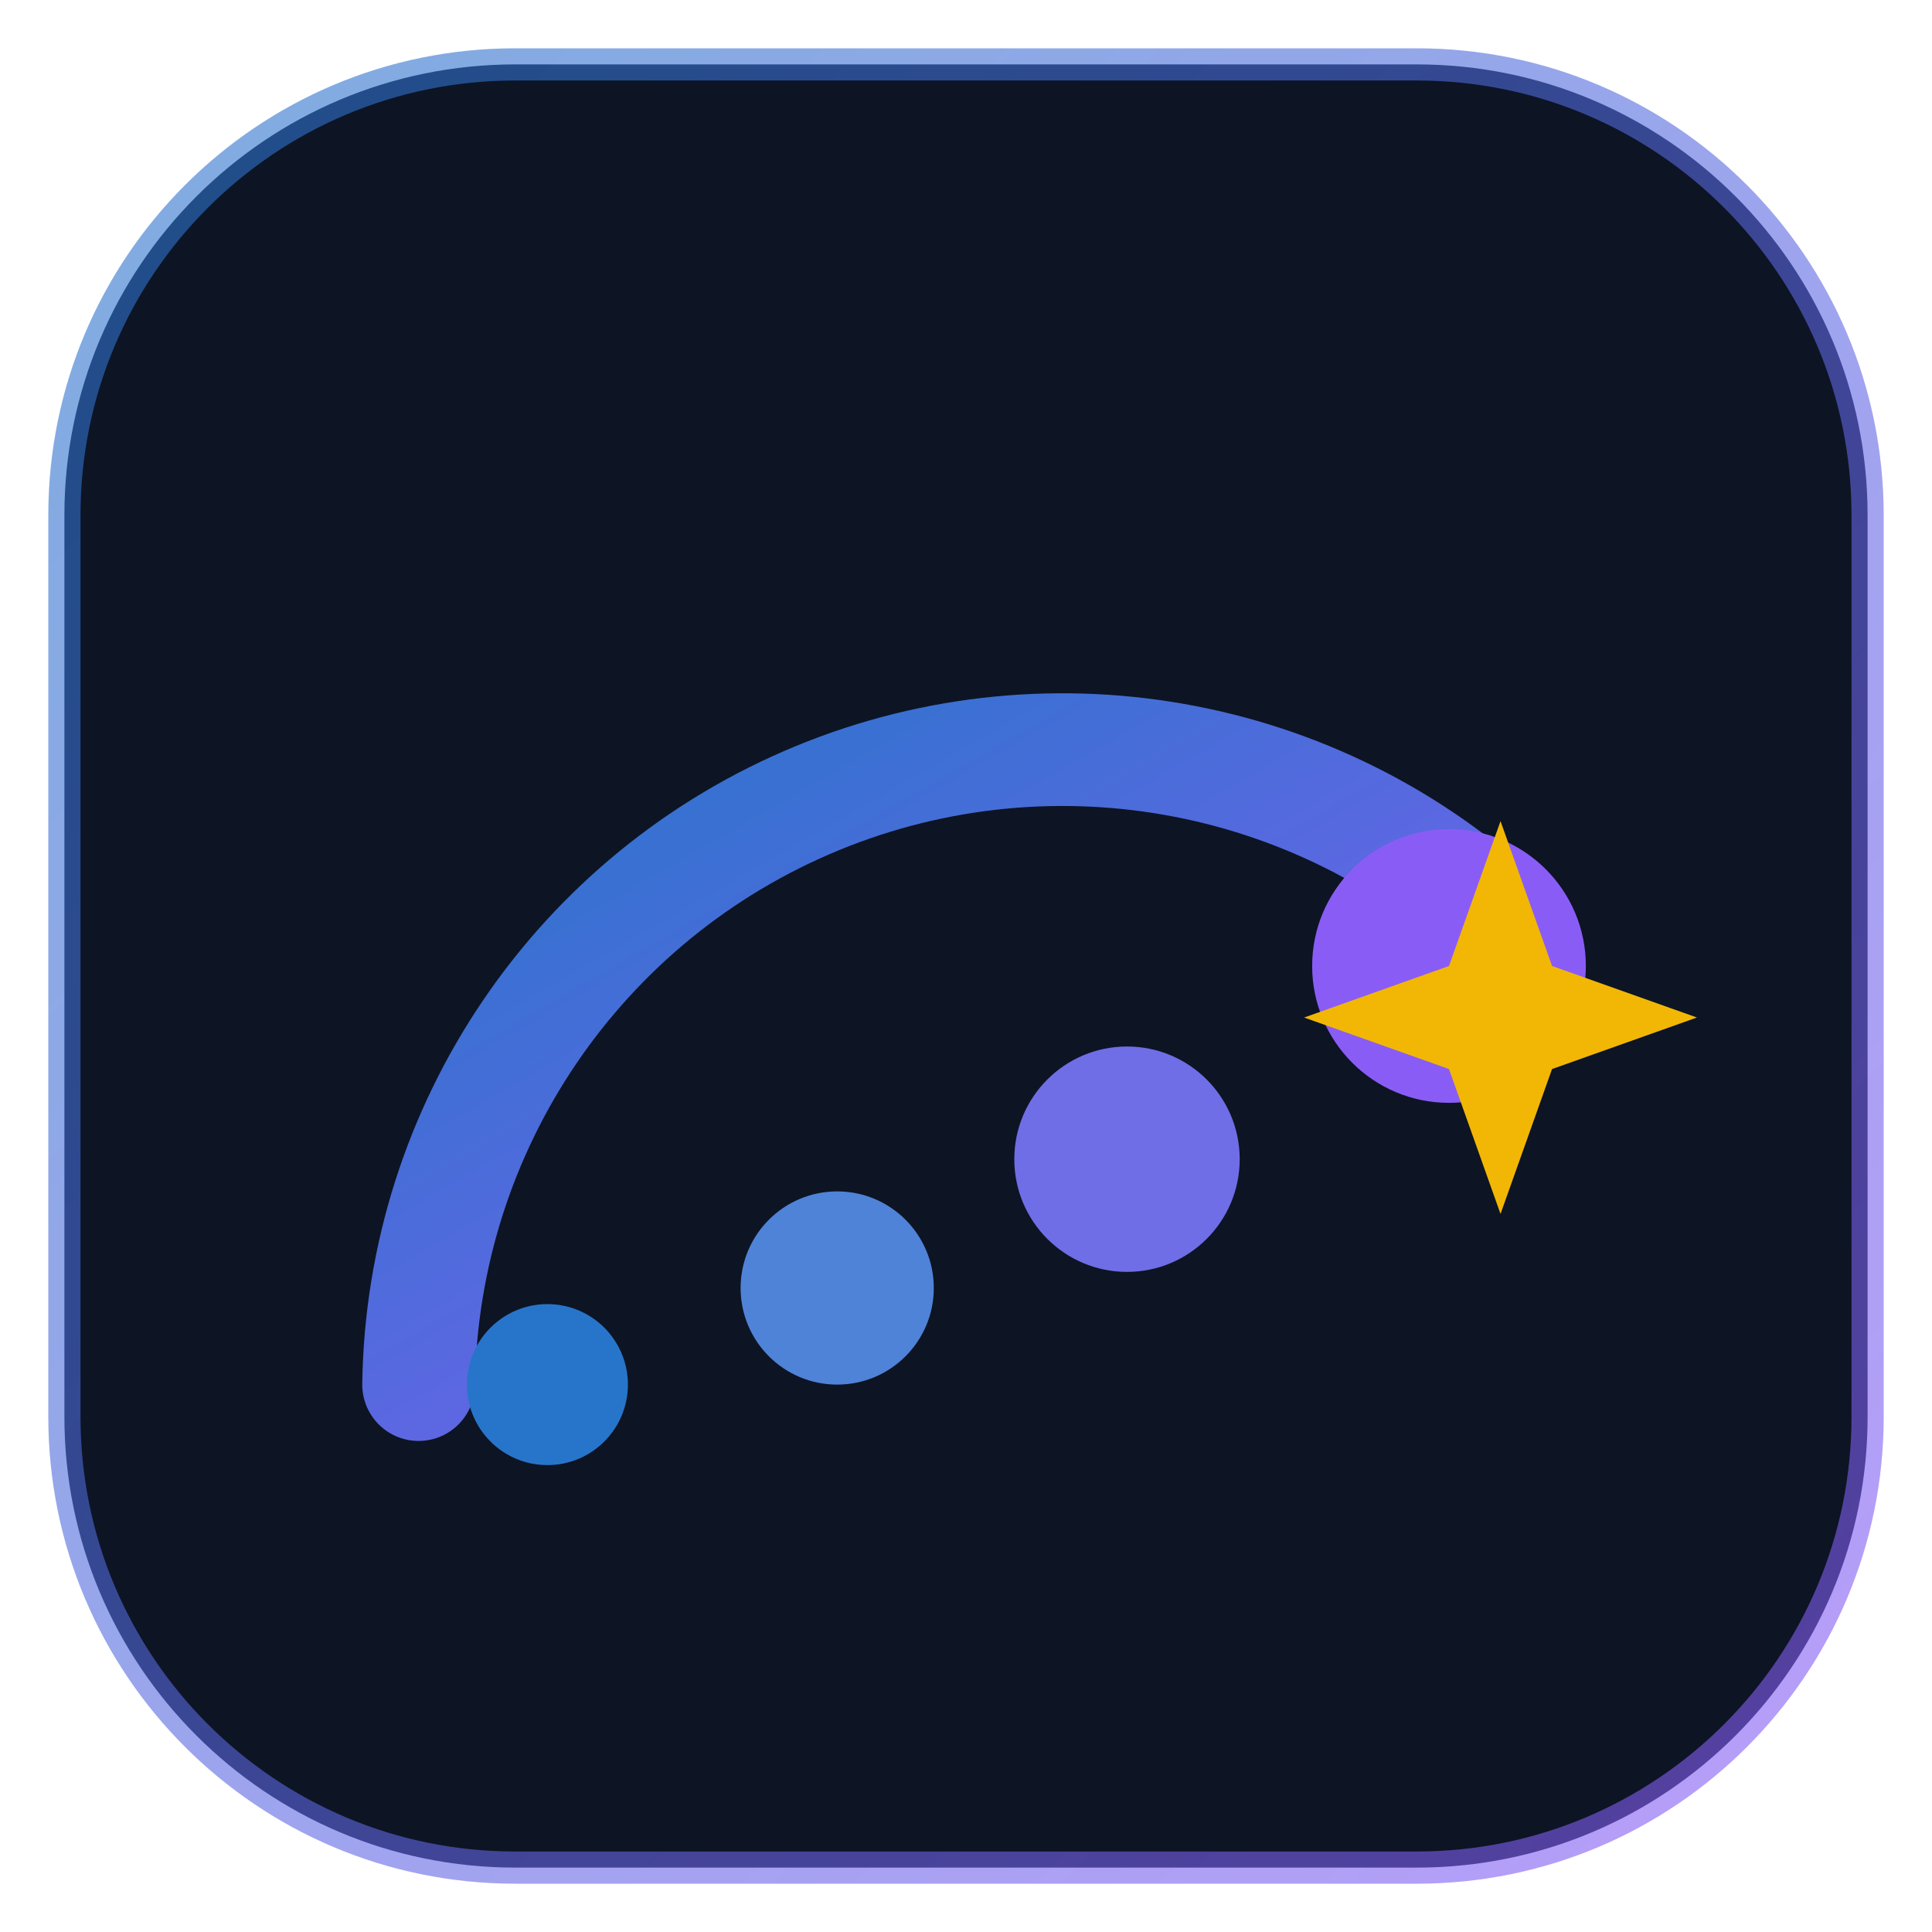
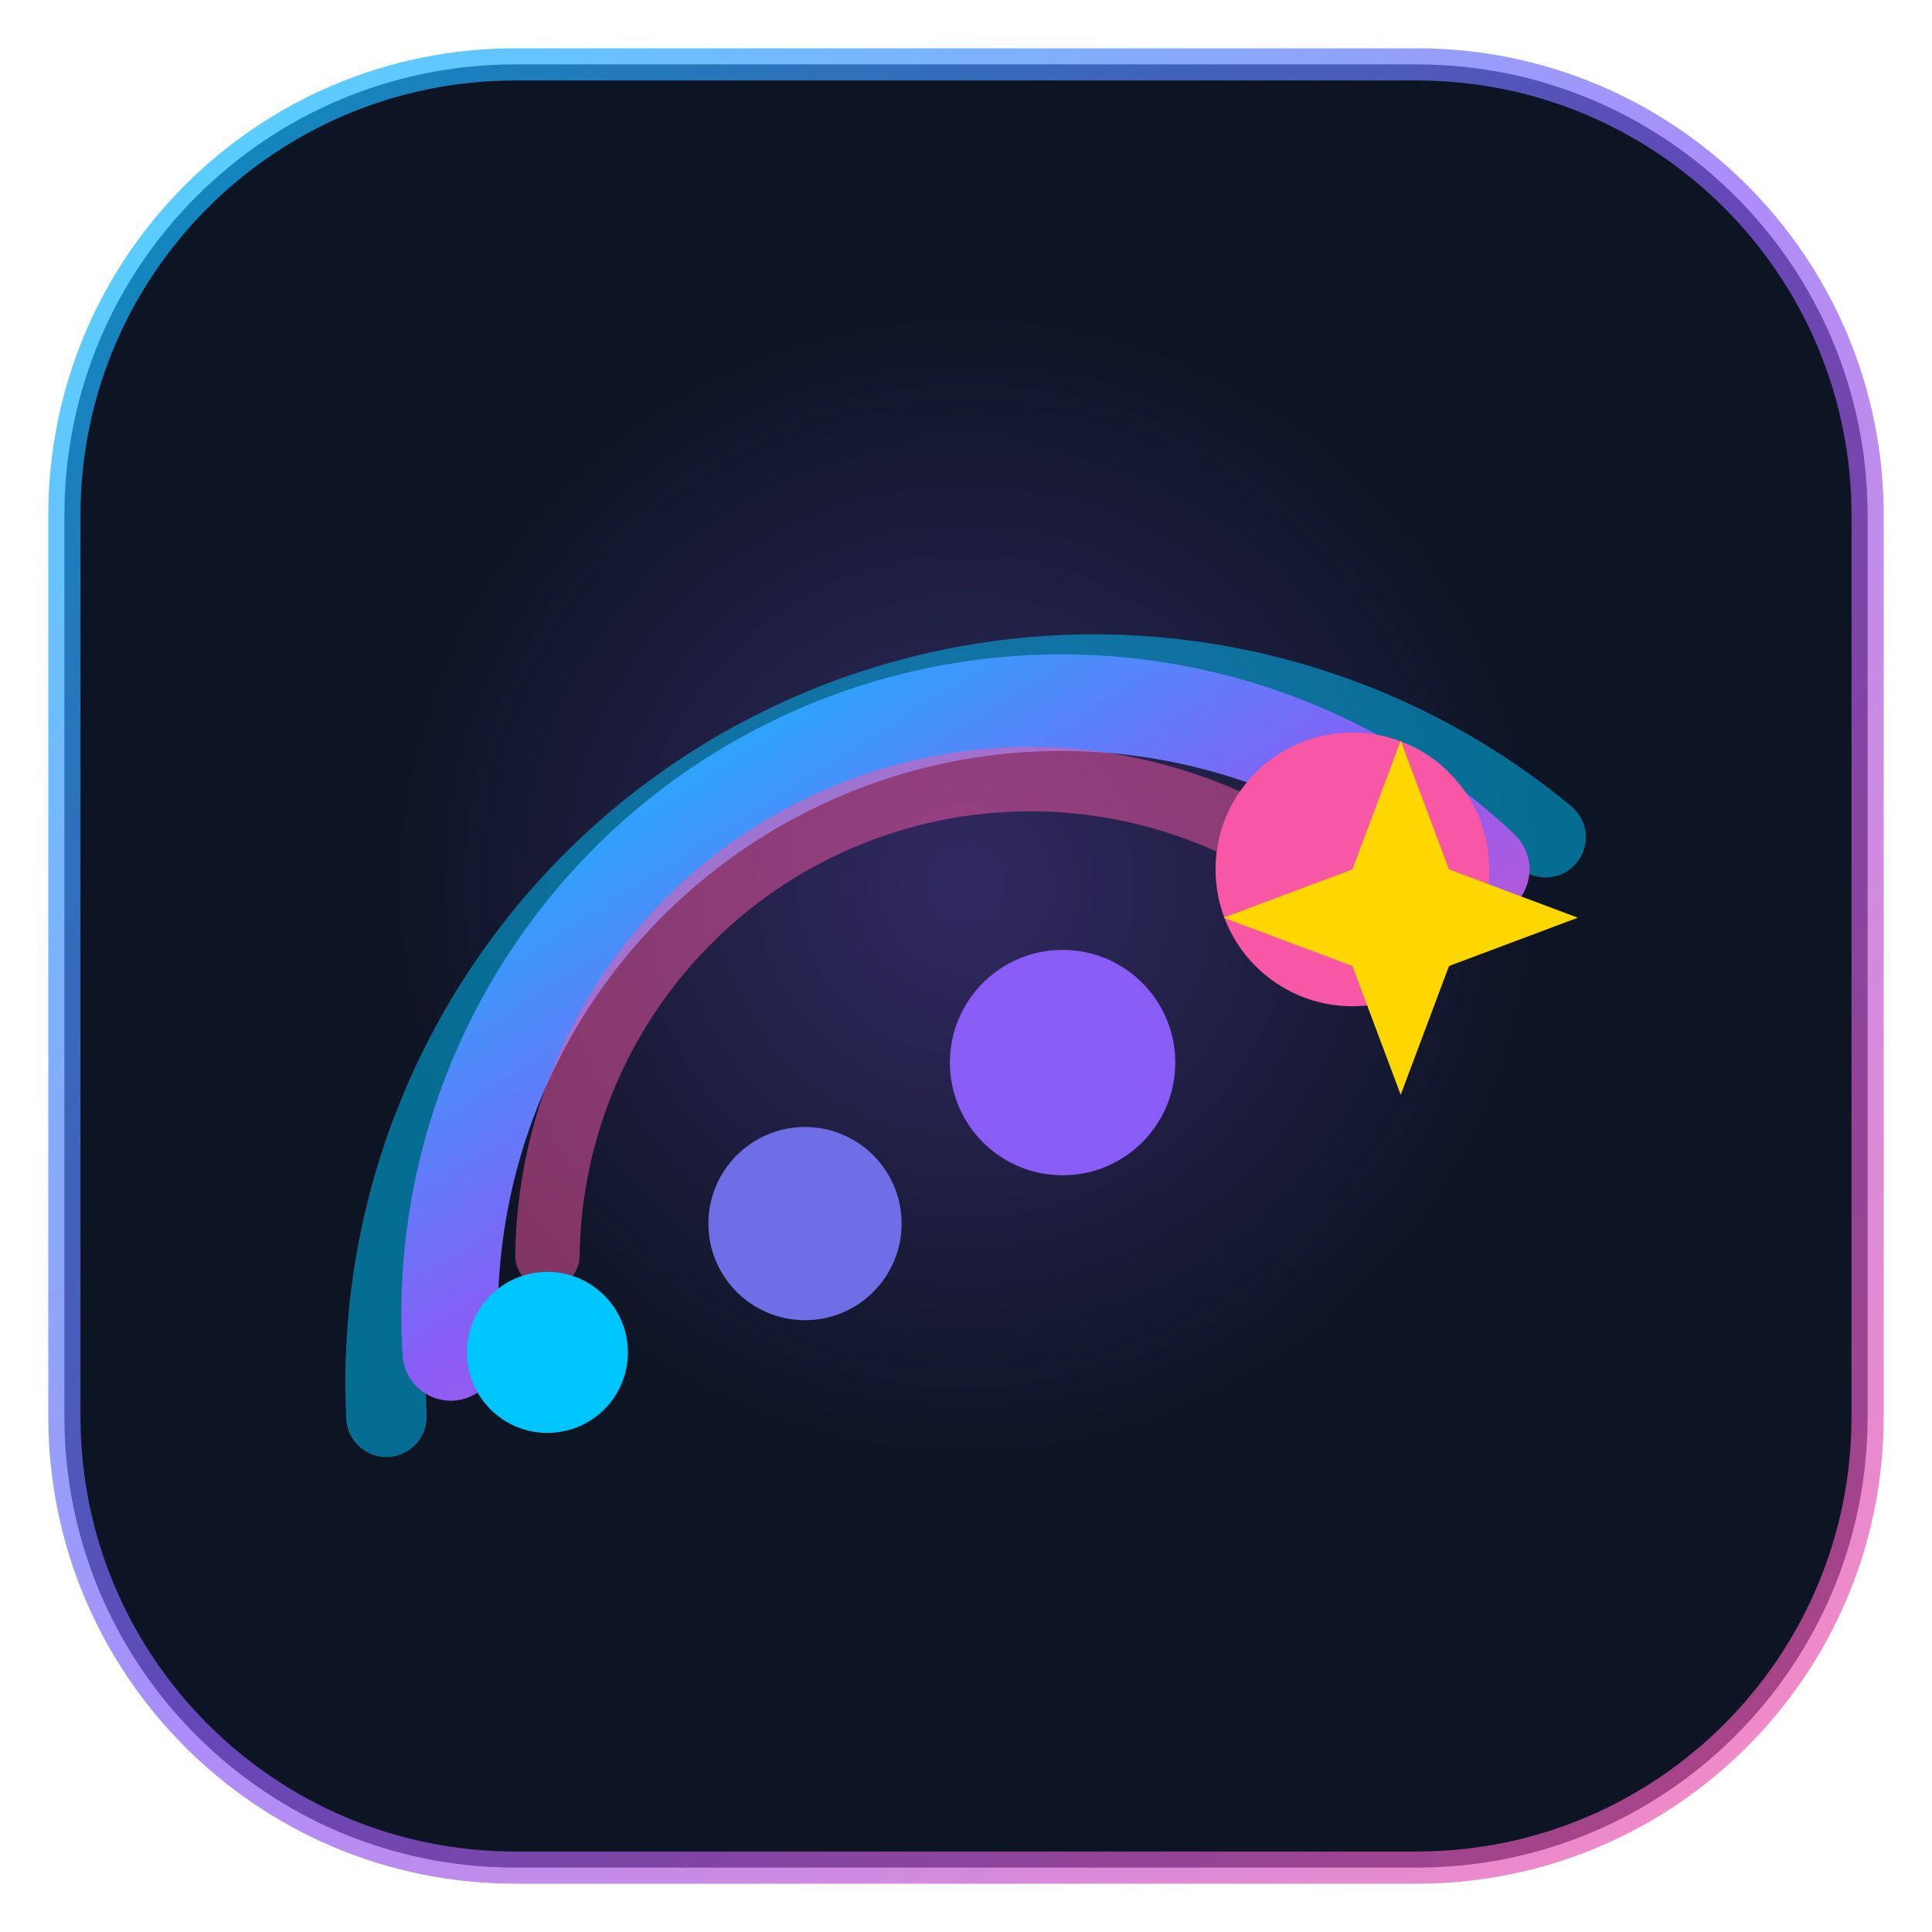
- <svg xmlns="http://www.w3.org/2000/svg" viewBox="0 0 120 120" role="img" aria-label="Arc DCA Agent logo">
+ <svg xmlns="http://www.w3.org/2000/svg" viewBox="0 0 120 120" role="img" aria-label="Aura DCA Agent logo">
  <defs>
    <linearGradient id="g" x1="0" y1="0" x2="1" y2="1">
-       <stop offset="0" stop-color="#2775ca" />
-       <stop offset="1" stop-color="#8a5cf6" />
+       <stop offset="0" stop-color="#00c6ff" />
+       <stop offset="0.5" stop-color="#8a5cf6" />
+       <stop offset="1" stop-color="#f857a6" />
    </linearGradient>
+     <radialGradient id="glow" cx="50%" cy="50%" r="50%">
+       <stop offset="0" stop-color="#8a5cf6" stop-opacity="0.3" />
+       <stop offset="1" stop-color="#8a5cf6" stop-opacity="0" />
+     </radialGradient>
  </defs>
  <rect x="4" y="4" width="112" height="112" rx="28" fill="#0d1424" />
-   <rect x="4" y="4" width="112" height="112" rx="28" fill="none" stroke="url(#g)" stroke-width="2" opacity="0.6" />
-   <path d="M26 86 A40 40 0 0 1 94 58" fill="none" stroke="url(#g)" stroke-width="7" stroke-linecap="round" />
-   <circle cx="34" cy="86" r="5" fill="#2775ca" />
-   <circle cx="52" cy="80" r="6" fill="#4f83d8" />
-   <circle cx="70" cy="72" r="7" fill="#6f6ee6" />
-   <circle cx="90" cy="60" r="8.5" fill="#8a5cf6" />
-   <path d="M90 60 l3.2 -9 l3.2 9 l9 3.2 l-9 3.2 l-3.2 9 l-3.2 -9 l-9 -3.2 z" fill="#f2b705" />
+   <rect x="4" y="4" width="112" height="112" rx="28" fill="none" stroke="url(#g)" stroke-width="2" opacity="0.7" />
+   <circle cx="60" cy="55" r="36" fill="url(#glow)" />
+   <path d="M24 88 A44 44 0 0 1 96 52" fill="none" stroke="#00c6ff" stroke-width="5" stroke-linecap="round" opacity="0.5" />
+   <path d="M28 84 A38 38 0 0 1 92 54" fill="none" stroke="url(#g)" stroke-width="6" stroke-linecap="round" />
+   <path d="M34 78 A30 30 0 0 1 86 58" fill="none" stroke="#f857a6" stroke-width="4" stroke-linecap="round" opacity="0.5" />
+   <circle cx="34" cy="84" r="5" fill="#00c6ff" />
+   <circle cx="50" cy="76" r="6" fill="#6f6ee6" />
+   <circle cx="66" cy="66" r="7" fill="#8a5cf6" />
+   <circle cx="84" cy="54" r="8.5" fill="#f857a6" />
+   <path d="M84 54 l3 -8 l3 8 l8 3 l-8 3 l-3 8 l-3 -8 l-8 -3 z" fill="#ffd700" />
</svg>
